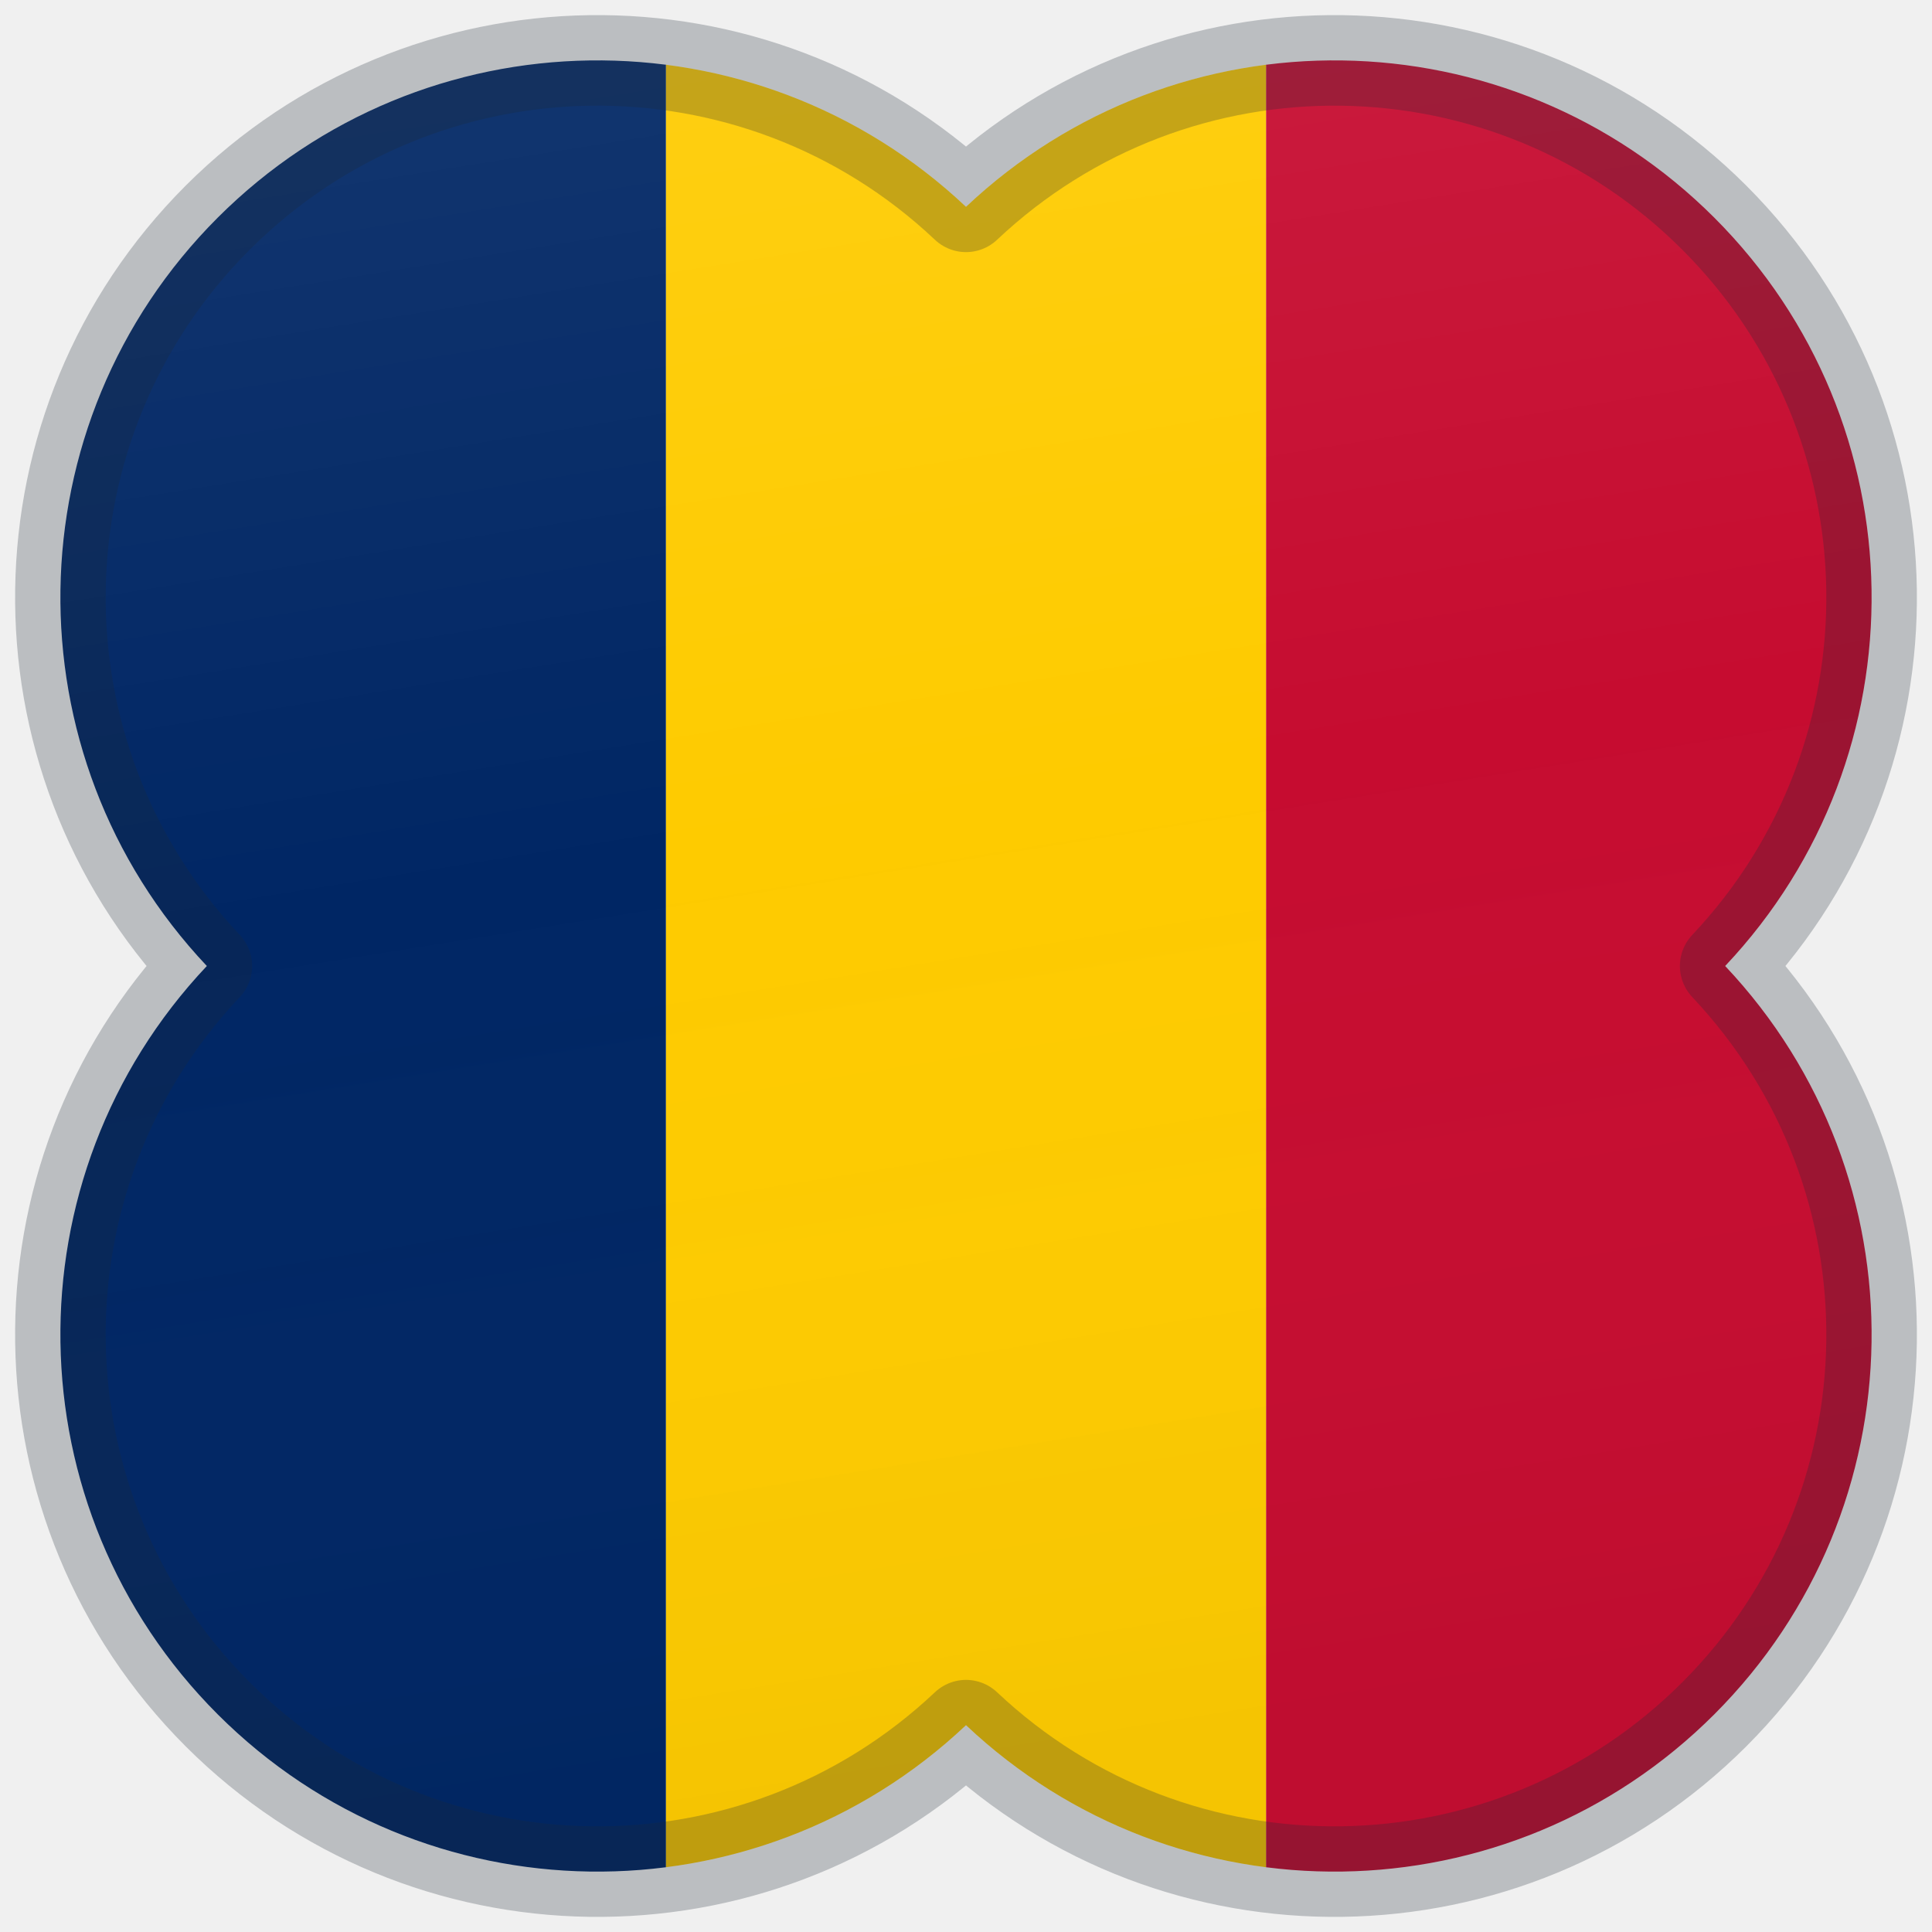
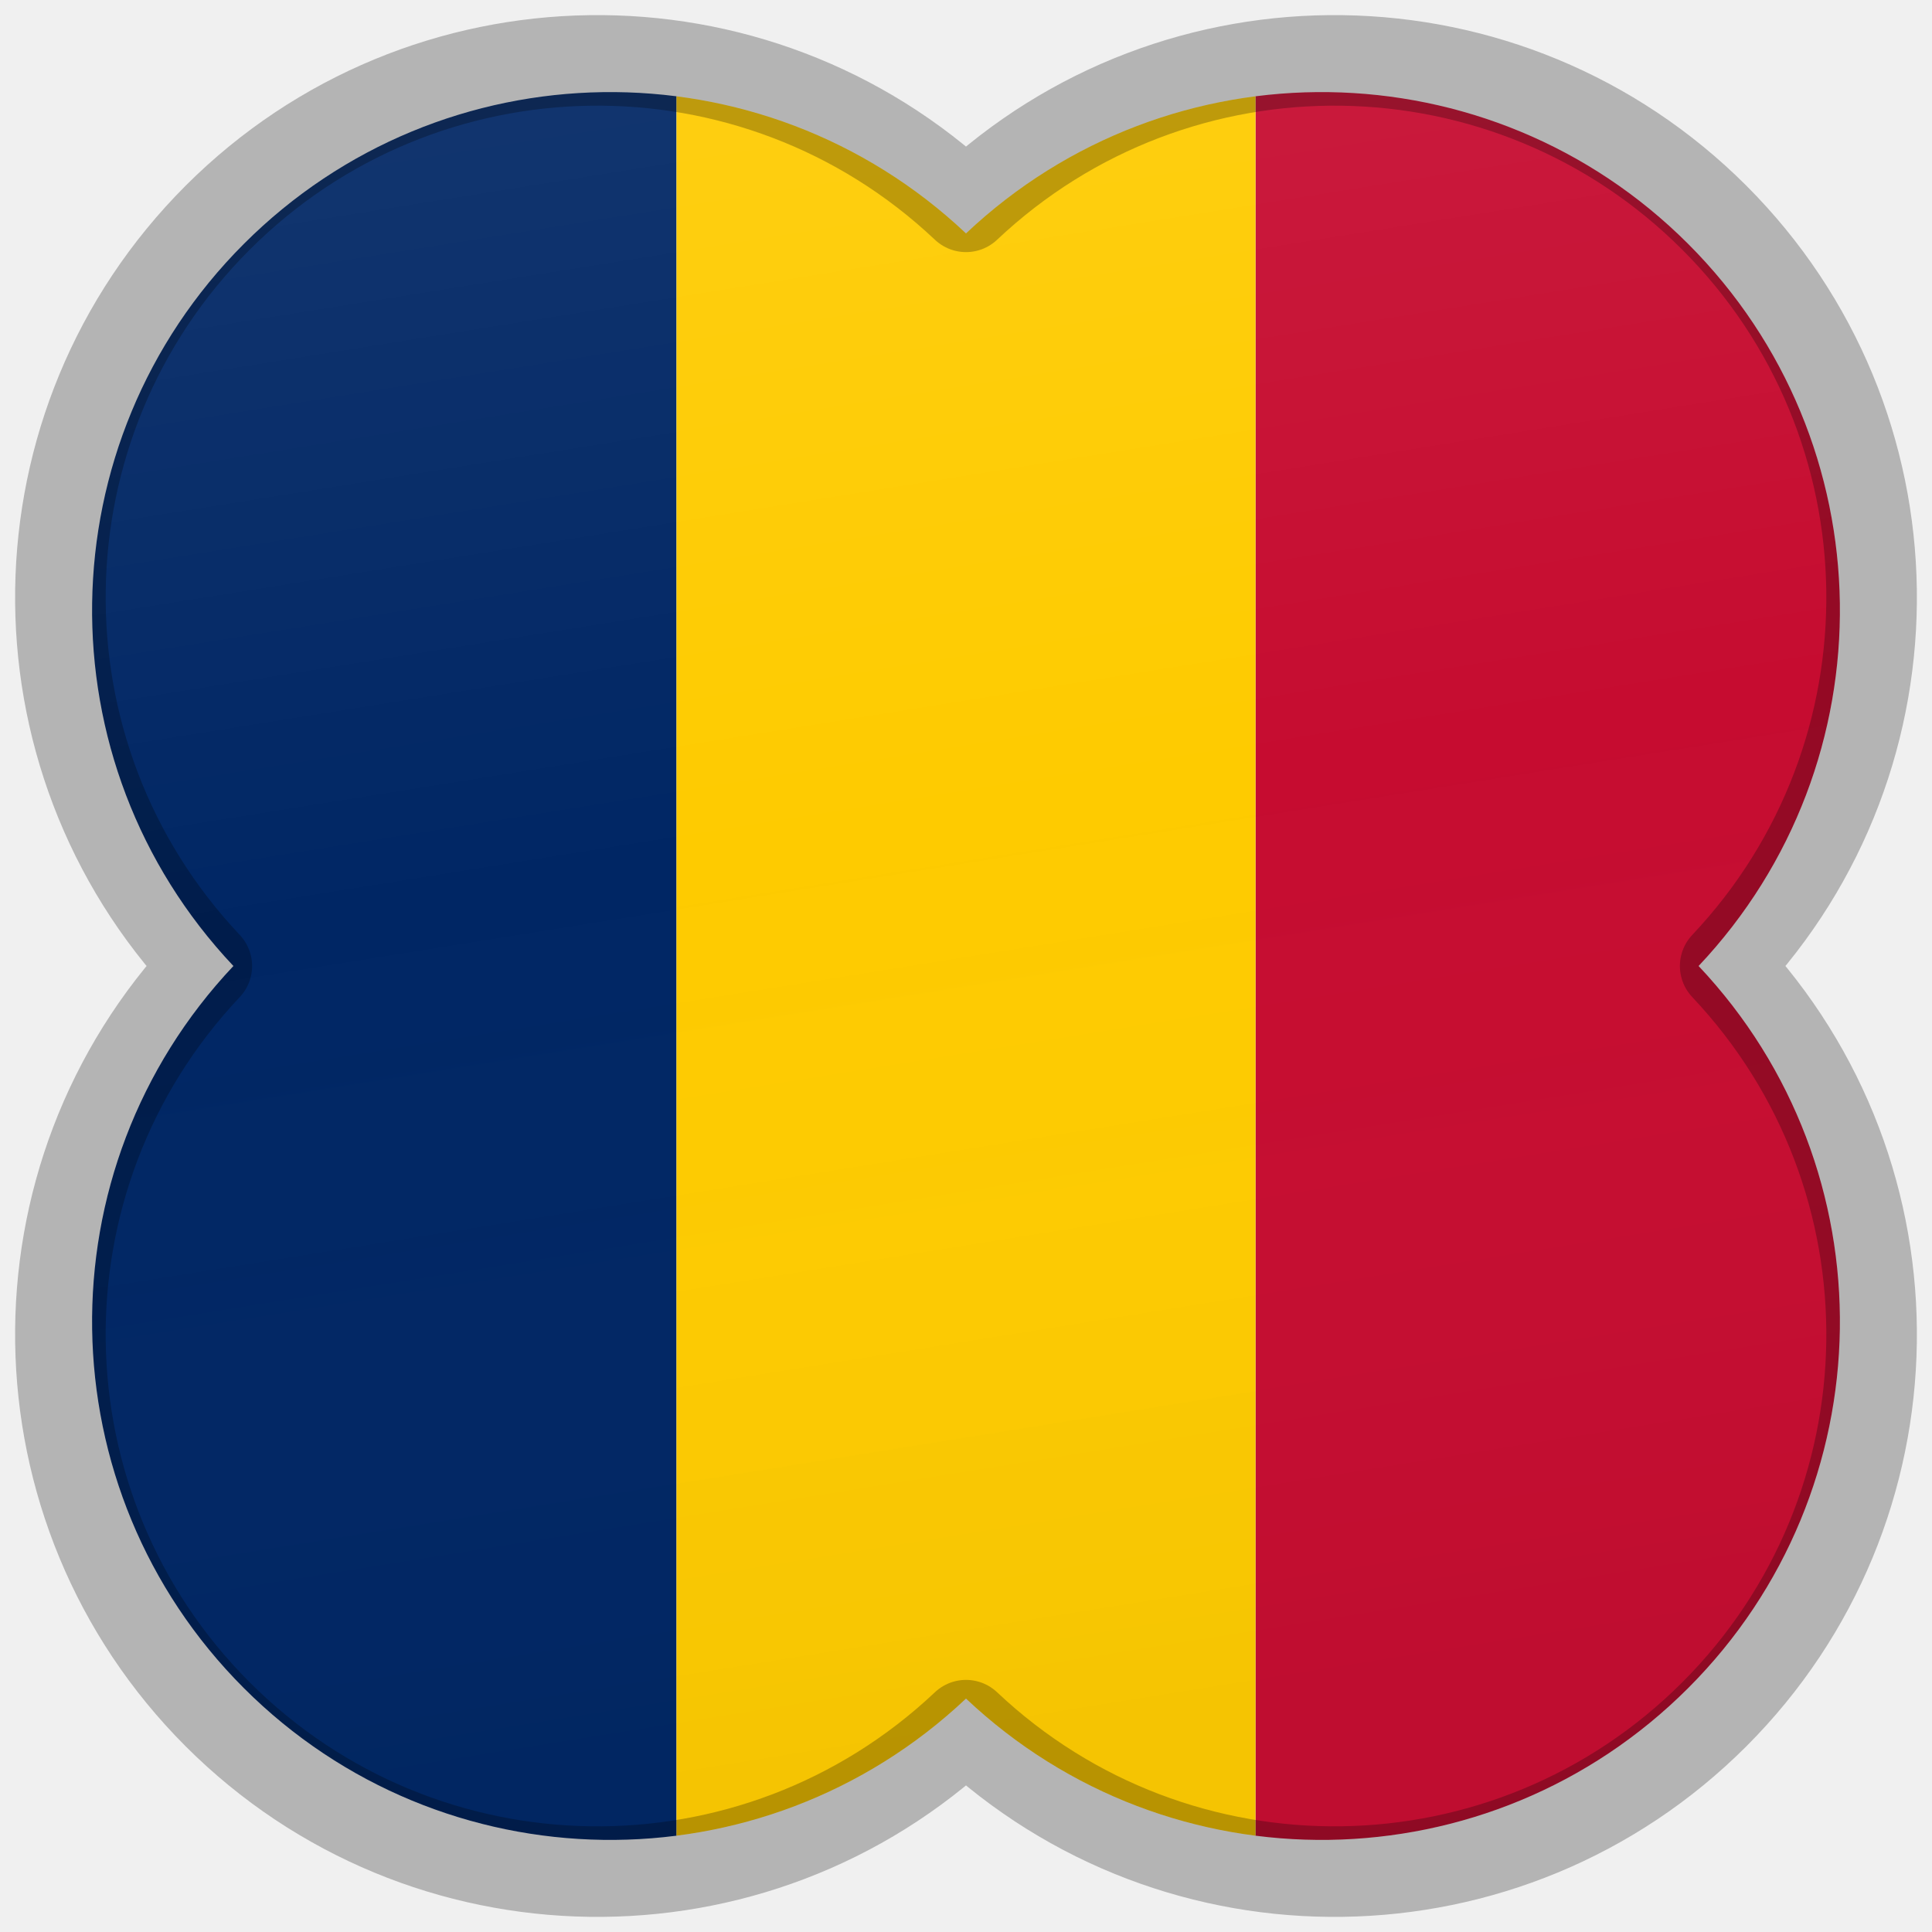
<svg xmlns="http://www.w3.org/2000/svg" viewBox="0 0 512 512" width="512" height="512" role="img" aria-labelledby="petal-soft-td-title">
  <defs>
    <path id="petal-soft-td-shape" d="M 256 54.811 A 142.322 142.322 0 0 1 457.189 256 A 142.322 142.322 0 0 1 256 457.189 A 142.322 142.322 0 0 1 54.811 256 A 142.322 142.322 0 0 1 256 54.811 Z" />
    <clipPath id="petal-soft-td-clip" clipPathUnits="userSpaceOnUse">
      <path d="M 256 54.811 A 142.322 142.322 0 0 1 457.189 256 A 142.322 142.322 0 0 1 256 457.189 A 142.322 142.322 0 0 1 54.811 256 A 142.322 142.322 0 0 1 256 54.811 Z" />
    </clipPath>
    <linearGradient id="petal-soft-td-shade" x1="0" y1="0" x2="0.16" y2="1">
      <stop offset="0%" stop-color="#ffffff" stop-opacity=".075" />
      <stop offset="48%" stop-color="#ffffff" stop-opacity="0" />
      <stop offset="100%" stop-color="#151a2b" stop-opacity=".038" />
    </linearGradient>
  </defs>
-   <g clip-path="url(#petal-soft-td-clip)">
-     <path d="M 256 54.811 A 142.322 142.322 0 0 1 457.189 256 A 142.322 142.322 0 0 1 256 457.189 A 142.322 142.322 0 0 1 54.811 256 A 142.322 142.322 0 0 1 256 54.811 Z" fill="#fff" />
-     <g transform="translate(16, 16) scale(0.9375)">
-       <g fill-rule="evenodd">
-         <path fill="#002664" d="M0 0h171.2v512H0z" />
-         <path fill="#c60c30" d="M340.8 0H512v512H340.8z" />
-         <path fill="#fecb00" d="M171.2 0h169.6v512H171.2z" />
+   <g transform="translate(8.96, 8.96) scale(0.965)">
+     <g clip-path="url(#petal-soft-td-clip)">
+       <path d="M 256 54.811 A 142.322 142.322 0 0 1 457.189 256 A 142.322 142.322 0 0 1 256 457.189 A 142.322 142.322 0 0 1 54.811 256 A 142.322 142.322 0 0 1 256 54.811 Z" fill="#fff" />
+       <g transform="translate(16, 16) scale(0.9375)">
+         <g fill-rule="evenodd">
+           <path fill="#002664" d="M0 0h171.2v512H0z" />
+           <path fill="#c60c30" d="M340.8 0H512v512H340.8z" />
+           <path fill="#fecb00" d="M171.2 0h169.6v512H171.2z" />
+         </g>
      </g>
+       <path d="M 256 54.811 A 142.322 142.322 0 0 1 457.189 256 A 142.322 142.322 0 0 1 256 457.189 A 142.322 142.322 0 0 1 54.811 256 A 142.322 142.322 0 0 1 256 54.811 Z" fill="url(#petal-soft-td-shade)" />
    </g>
-     <path d="M 256 54.811 A 142.322 142.322 0 0 1 457.189 256 A 142.322 142.322 0 0 1 256 457.189 A 142.322 142.322 0 0 1 54.811 256 A 142.322 142.322 0 0 1 256 54.811 Z" fill="url(#petal-soft-td-shade)" />
  </g>
-   <path d="M 256 54.811 A 142.322 142.322 0 0 1 457.189 256 A 142.322 142.322 0 0 1 256 457.189 A 142.322 142.322 0 0 1 54.811 256 A 142.322 142.322 0 0 1 256 54.811 Z" fill="none" stroke="#1f2937" stroke-width="24" stroke-opacity="0.25" stroke-linejoin="round" />
+   <path d="M 256 54.811 A 142.322 142.322 0 0 1 457.189 256 A 142.322 142.322 0 0 1 256 457.189 A 142.322 142.322 0 0 1 54.811 256 A 142.322 142.322 0 0 1 256 54.811 Z" fill="none" stroke="currentColor" stroke-width="24" stroke-opacity="0.25" stroke-linejoin="round" />
</svg>
